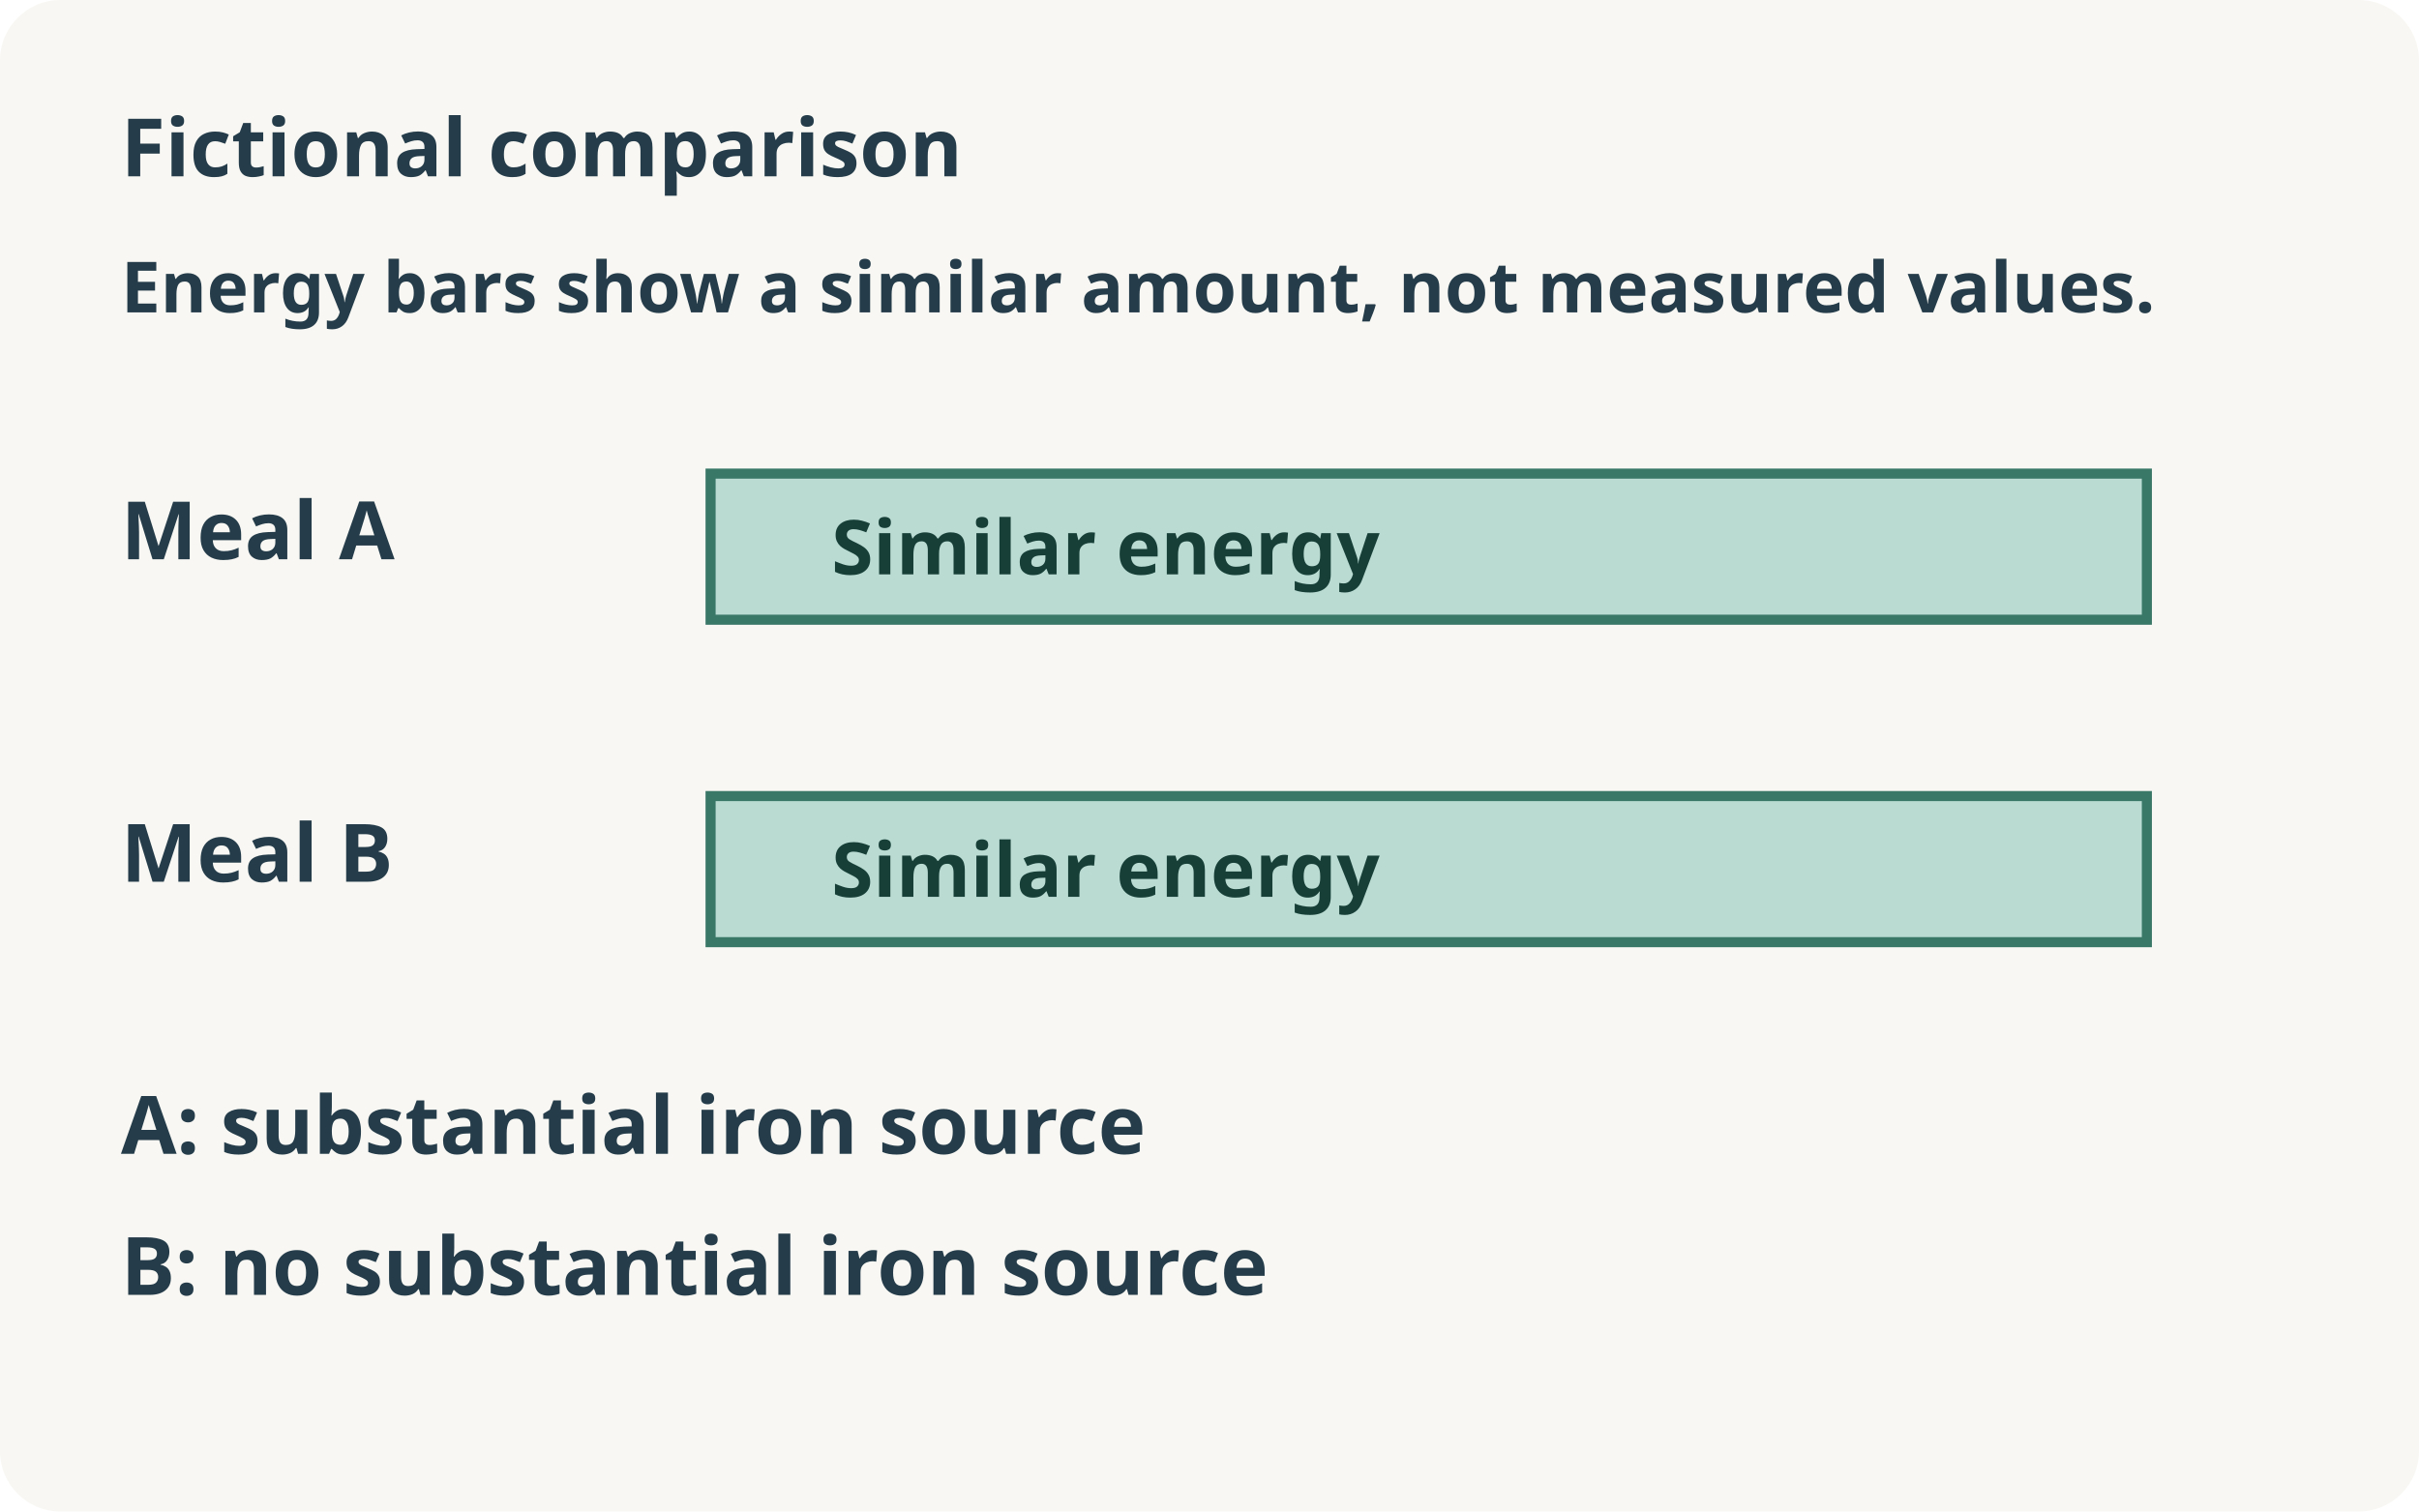
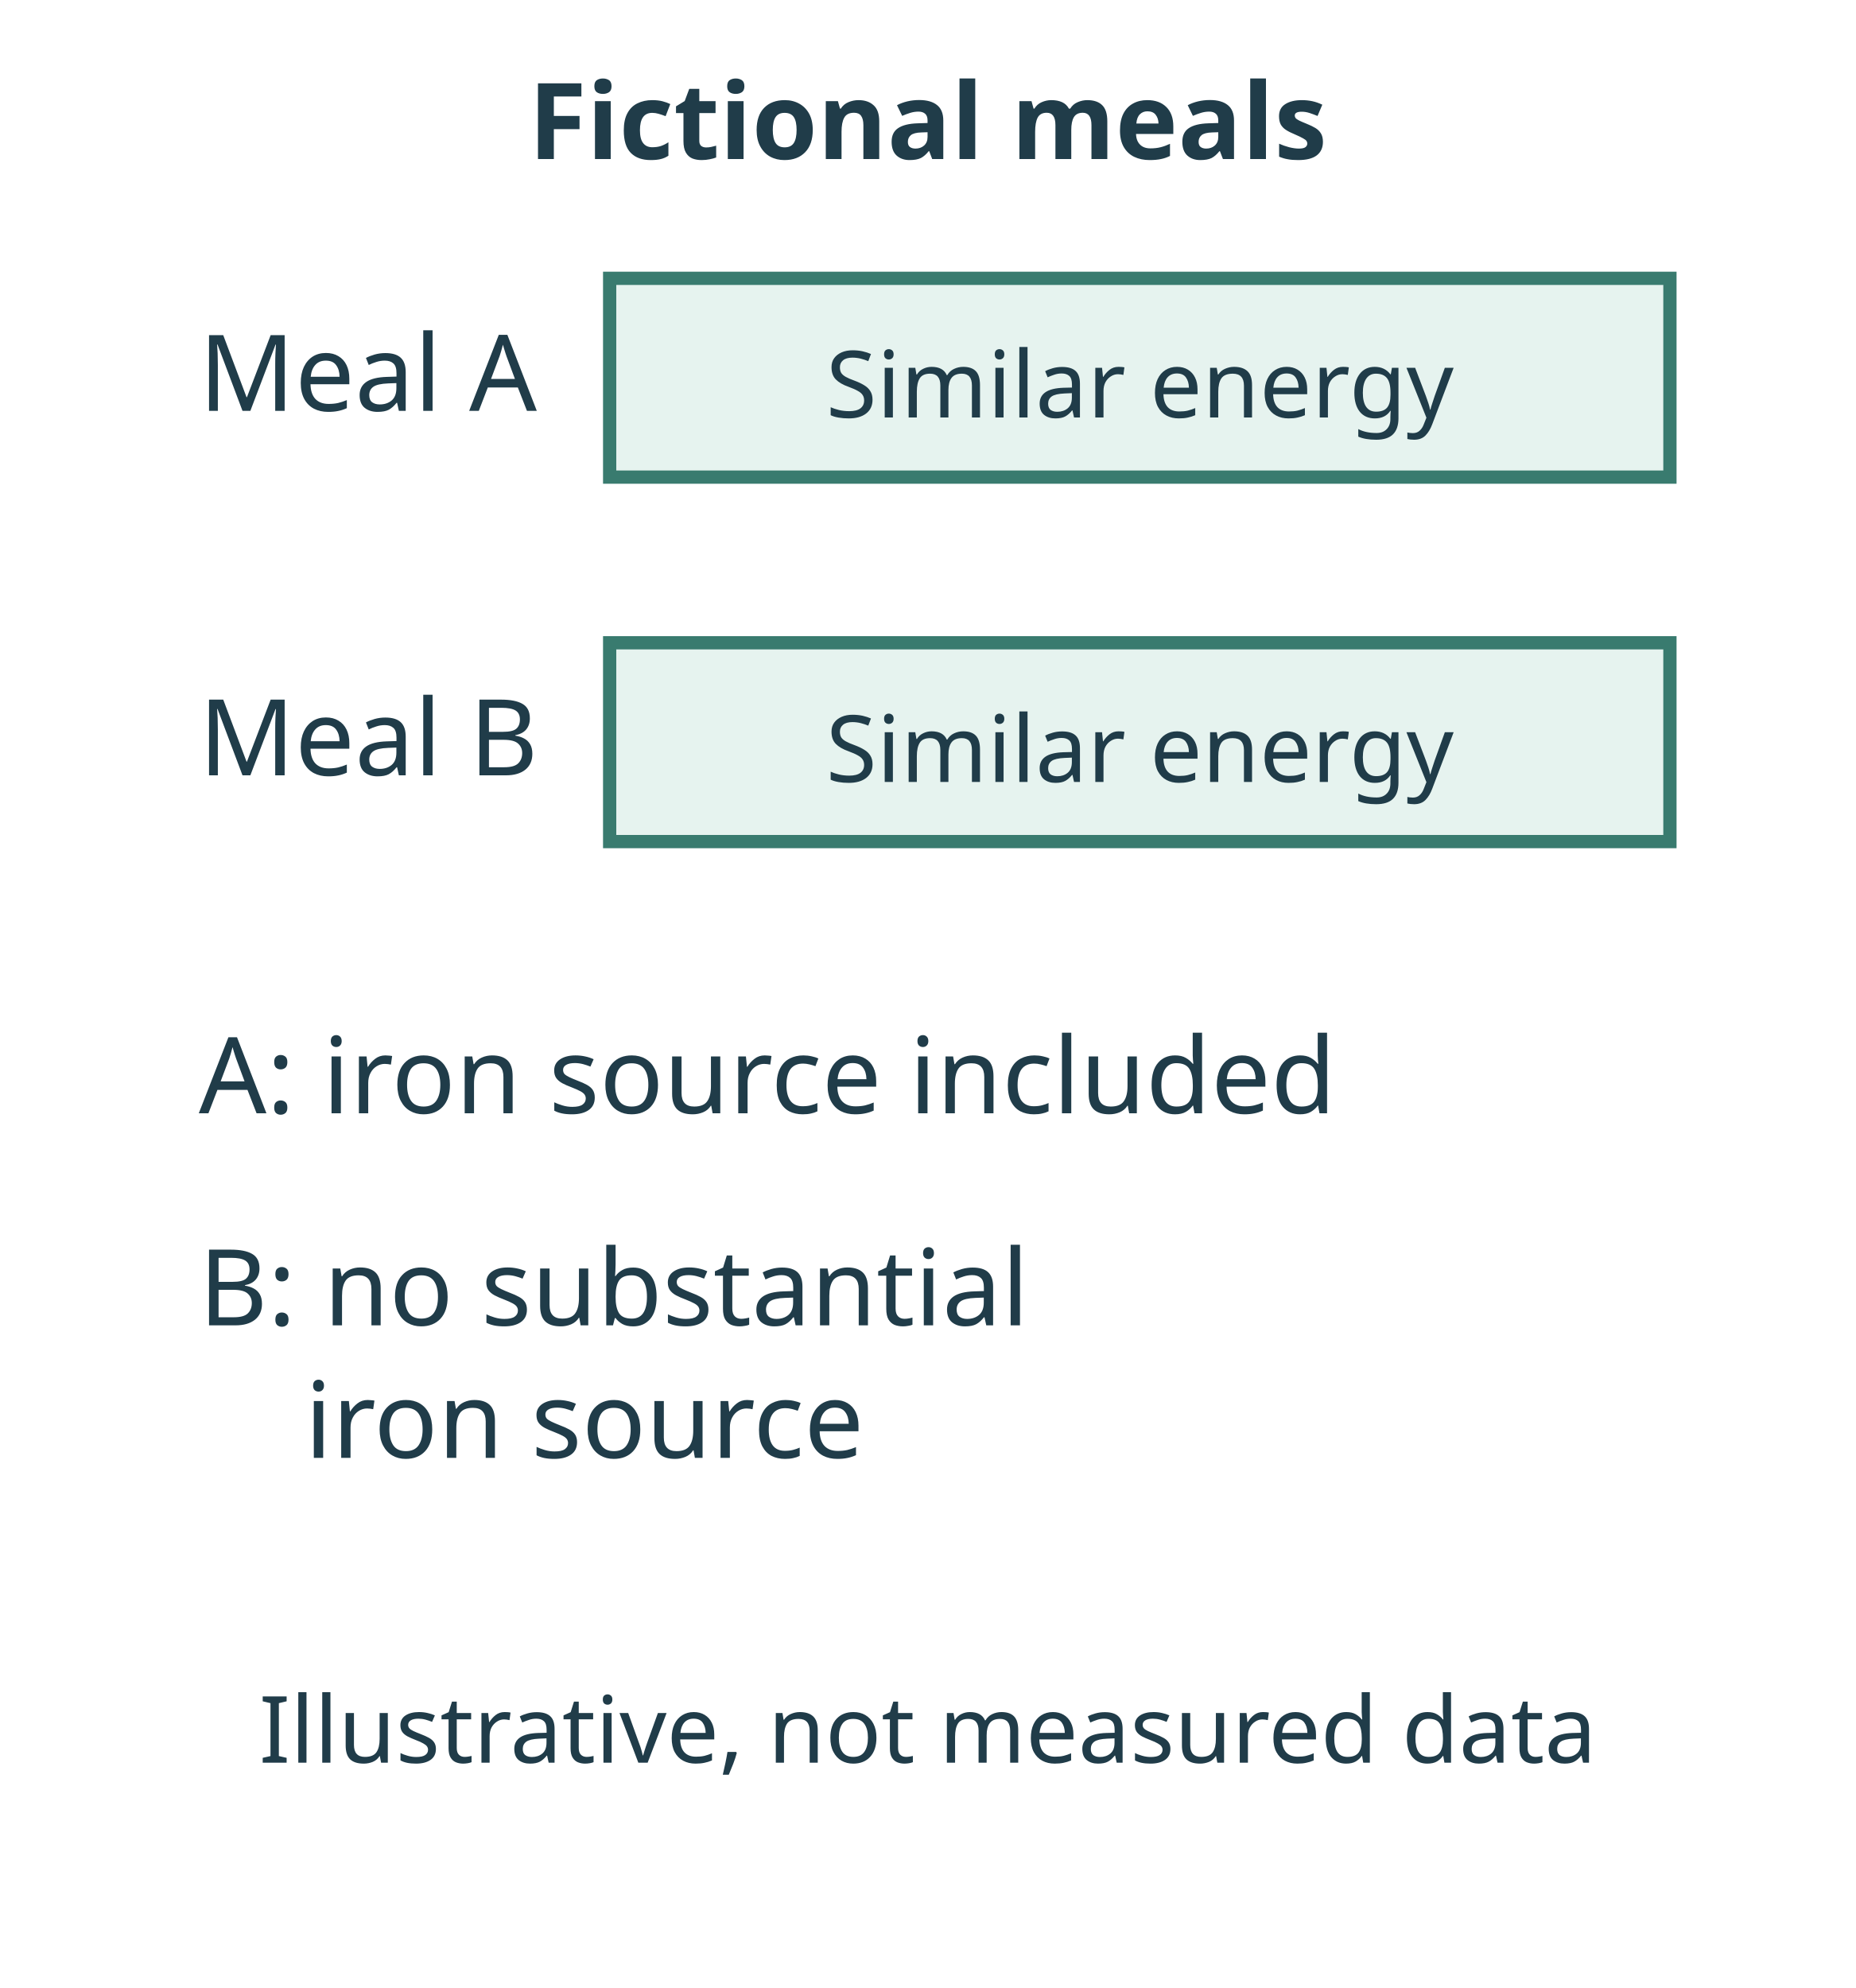
- <svg xmlns="http://www.w3.org/2000/svg" width="480" height="300" viewBox="0 0 480 300" role="img" aria-labelledby="title description">
-   <rect width="480" height="300" rx="12" fill="#f8f7f3" />
-   <g font-family="system-ui, sans-serif" fill="#253d4a" font-size="16" font-weight="600">
-     <text x="24" y="35">Fictional comparison</text>
-     <text x="24" y="62" font-size="14">Energy bars show a similar amount, not measured values.</text>
-     <text x="24" y="111">Meal A</text>
-     <text x="24" y="175">Meal B</text>
-     <text x="24" y="229">A: substantial iron source</text>
-     <text x="24" y="257">B: no substantial iron source</text>
-   </g>
-   <path d="M141 94h285v29H141z M141 158h285v29H141z" fill="#b9dbd2" stroke="#397767" stroke-width="2" />
-   <g font-family="system-ui, sans-serif" fill="#173f38" font-size="15" font-weight="700">
-     <text x="165" y="114">Similar energy</text>
-     <text x="165" y="178">Similar energy</text>
-   </g>
+ <svg xmlns="http://www.w3.org/2000/svg" viewBox="0 0 280 300" width="280" height="300">
+   <style>text{font:16px system-ui,sans-serif;fill:#203c49}.small{font-size:14px}.t{font-weight:700}.a{fill:none;stroke:#276c70;stroke-width:3;marker-end:url(#arr)}.b{fill:#e6f3ef;stroke:#397b6f;stroke-width:2}</style>
+   <defs>
+     <marker id="arr" markerWidth="8" markerHeight="8" refX="6" refY="3" orient="auto">
+       <path d="M0,0 L0,6 L6,3z" fill="#276c70" />
+     </marker>
+   </defs>
+   <text x="140" y="24" text-anchor="middle" class="t">Fictional meals</text>
+   <text x="30" y="62">Meal A</text>
+   <rect x="92" y="42" width="160" height="30" class="b" />
+   <text x="172" y="63" text-anchor="middle" class="small">Similar energy</text>
+   <text x="30" y="117">Meal B</text>
+   <rect x="92" y="97" width="160" height="30" class="b" />
+   <text x="172" y="118" text-anchor="middle" class="small">Similar energy</text>
+   <text x="30" y="168">A: iron source included</text>
+   <text x="30" y="200">B: no substantial</text>
+   <text x="46" y="220">iron source</text>
+   <text x="140" y="266" text-anchor="middle" class="small">Illustrative, not measured data</text>
</svg>
